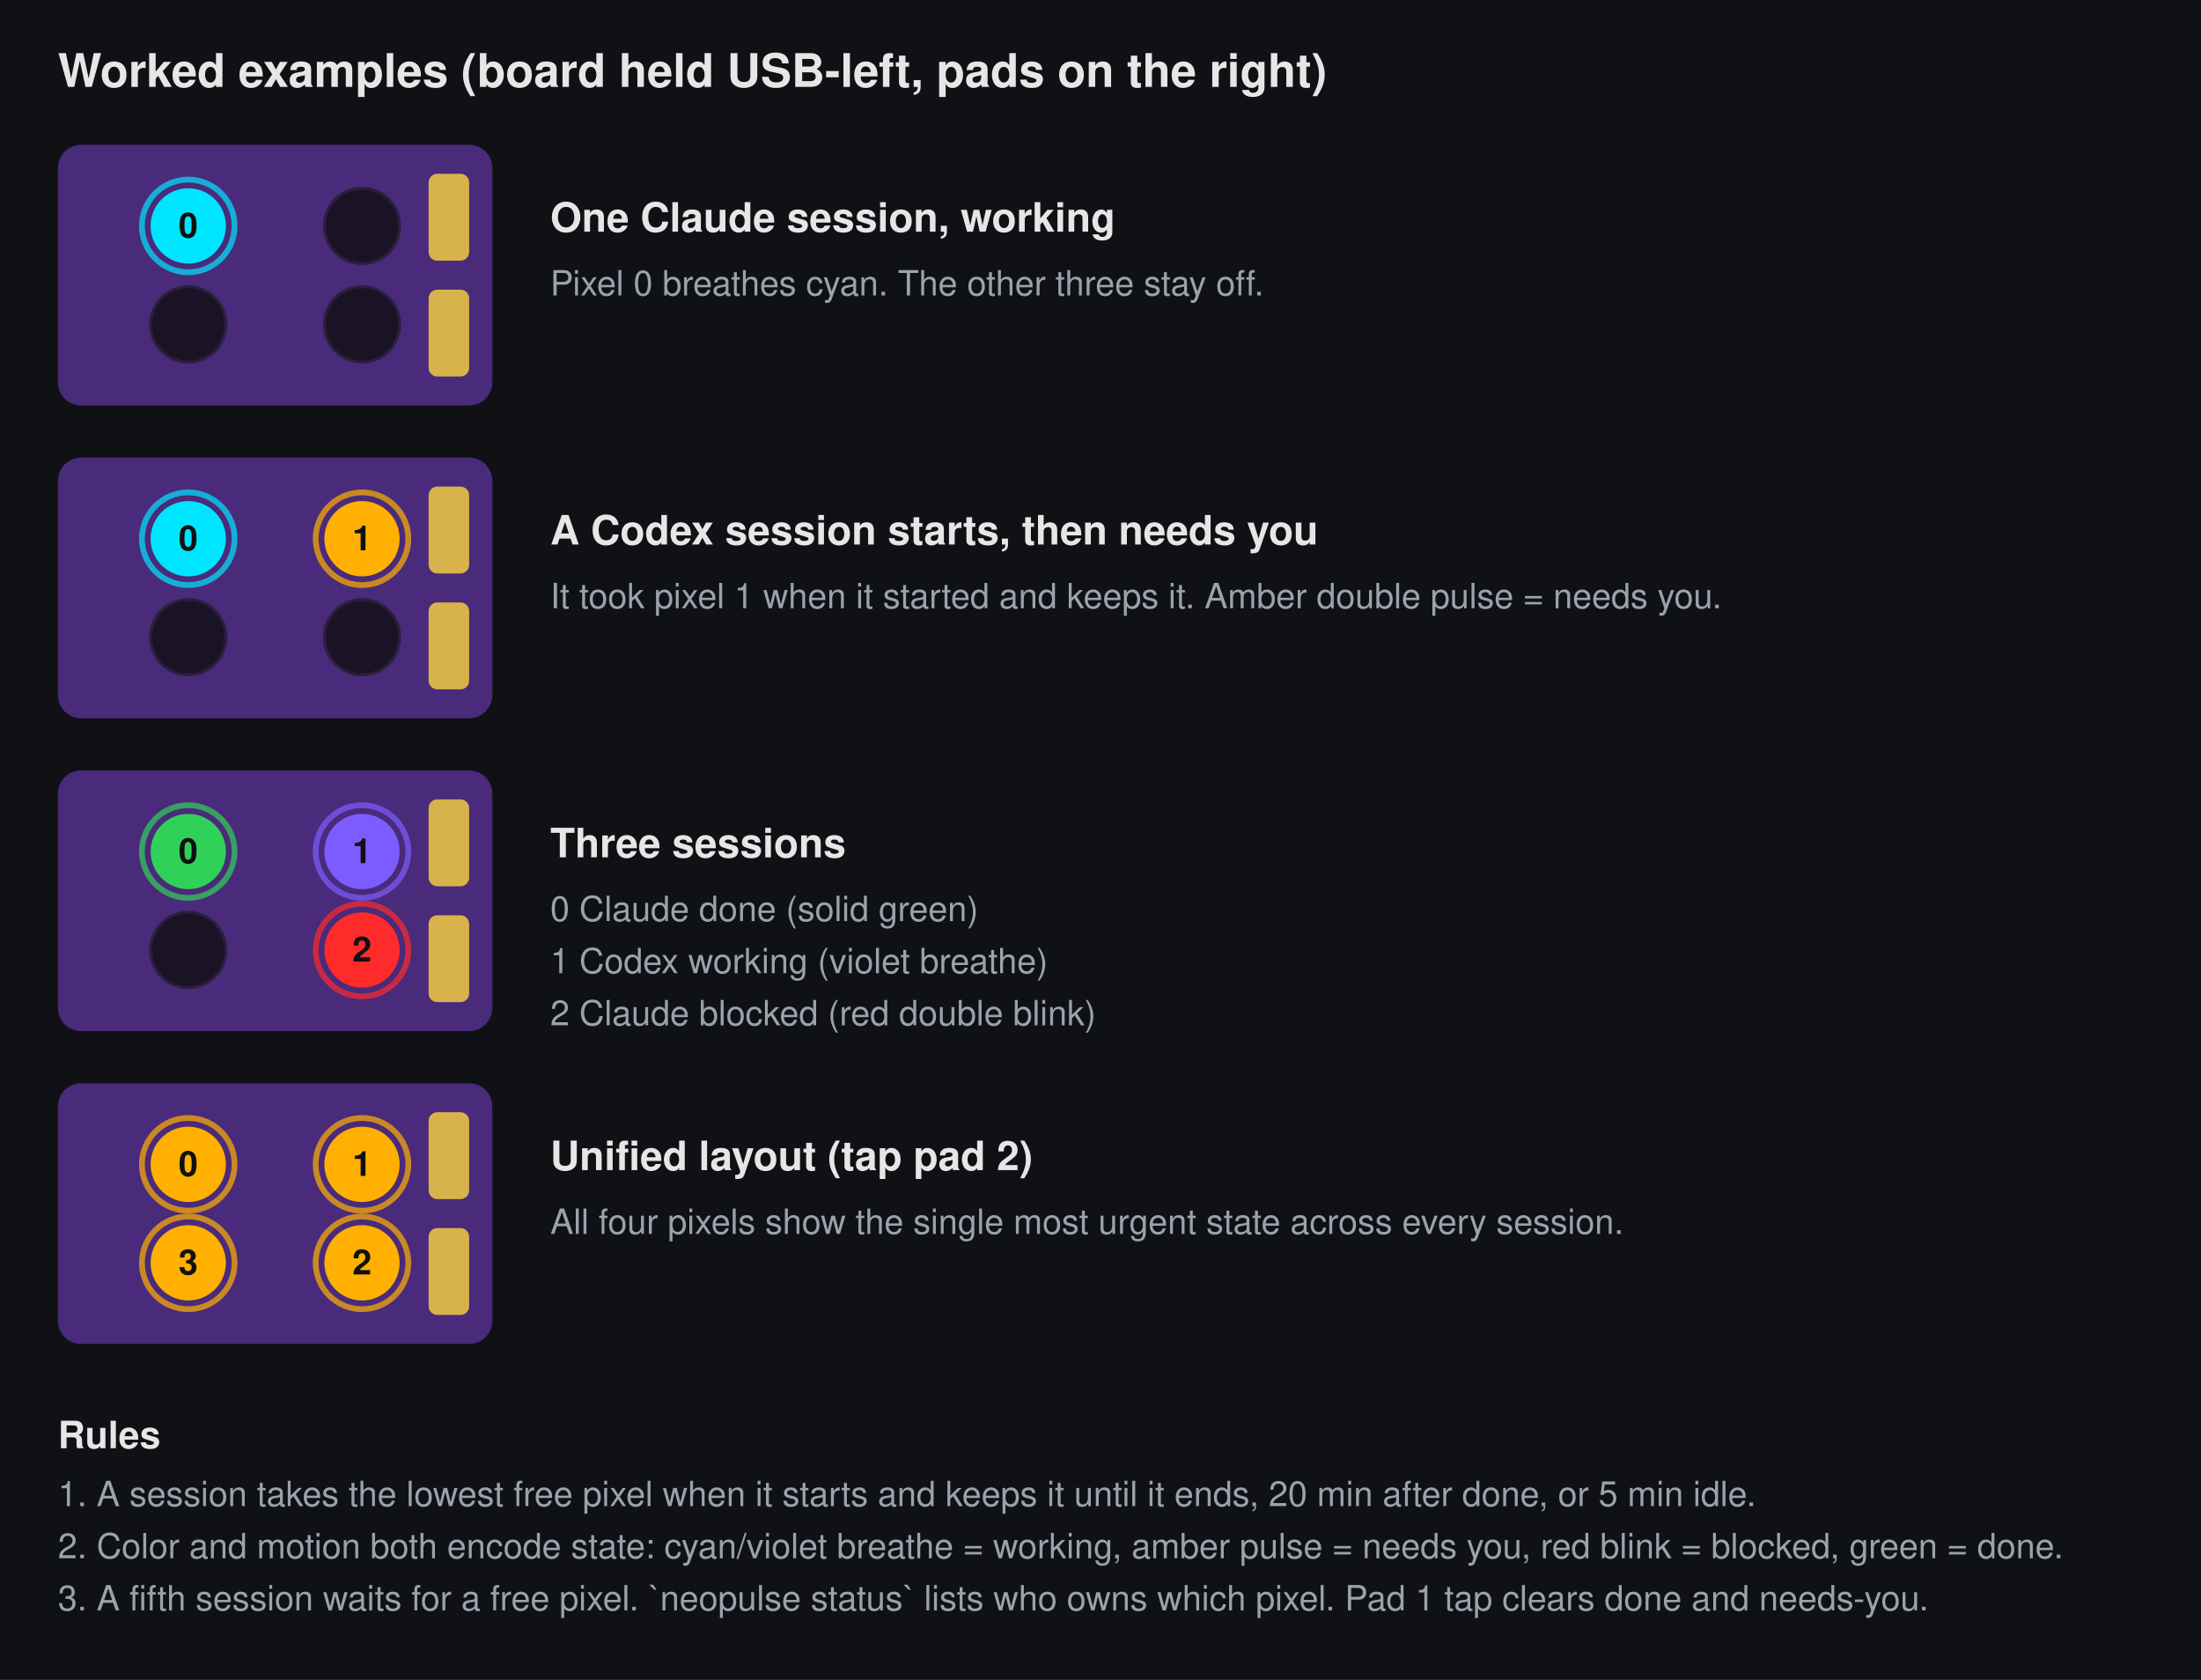
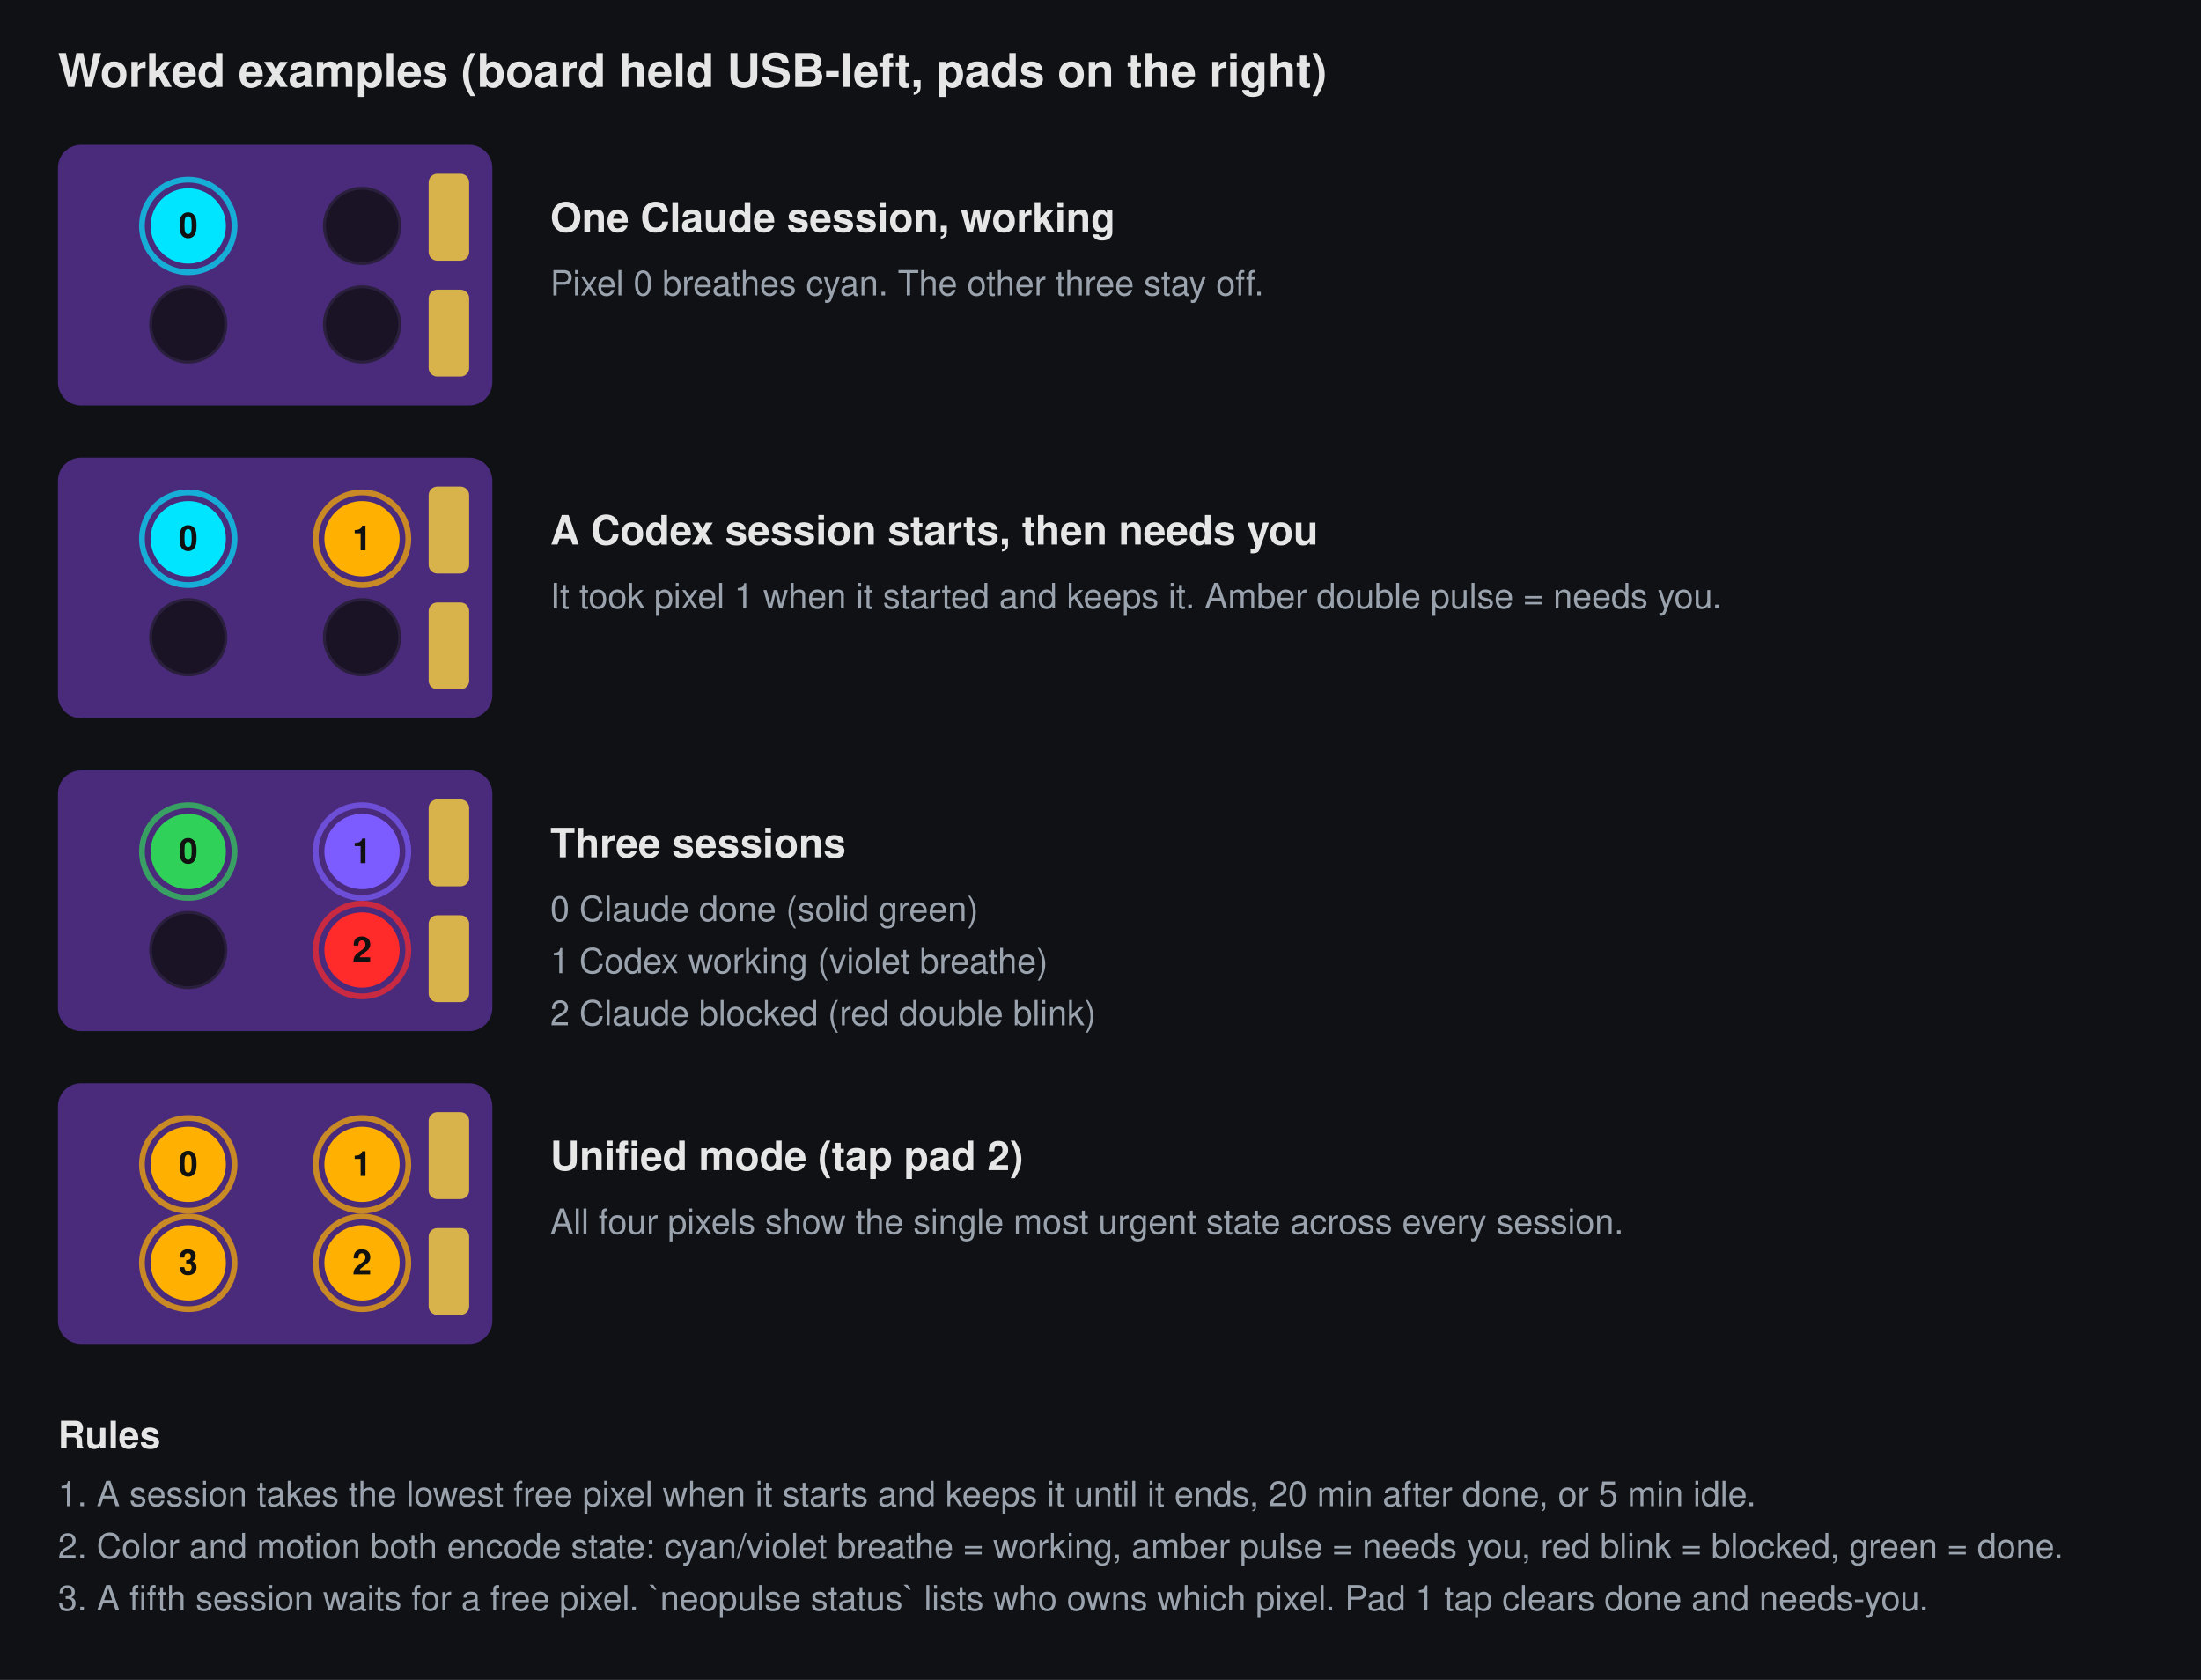
<svg xmlns="http://www.w3.org/2000/svg" width="760" height="580" viewBox="0 0 760 580" font-family="ui-sans-serif, -apple-system, Segoe UI, Helvetica, Arial, sans-serif">
  <style>
    @keyframes breathe { 0%,100% { opacity:.2 } 50% { opacity:1 } }
    @keyframes dpulse  { 0%,37.5%,100% { opacity:.15 } 12.5%,62.5% { opacity:1 } 25%,75% { opacity:.4 } 50% { opacity:.15 } }
    @keyframes blink   { 0%,25% { opacity:1 } 12.5%,37.5%,100% { opacity:.15 } }
    .w { animation: breathe 2s ease-in-out infinite } .n { animation: dpulse 2s linear infinite } .b { animation: blink 2s steps(1) infinite }
    text { fill:#e6e6e6 } .dim { fill:#9aa3ad } .num { fill:#111; font-weight:700; font-size:12px }
  </style>
  <rect width="760" height="580" fill="#0f1115" />
  <text x="20" y="30" font-size="16" font-weight="600">Worked examples (board held USB-left, pads on the right)</text>
  <g transform="translate(20,50)">
    <rect width="150" height="90" rx="8" fill="#4a2a7a" />
    <rect x="128" y="10" width="14" height="30" rx="3" fill="#d8b24a" />
    <rect x="128" y="50" width="14" height="30" rx="3" fill="#d8b24a" />
    <circle cx="45" cy="28" r="16" fill="none" stroke="#00e5ff" stroke-width="2" opacity=".7" />
    <circle cx="45" cy="28" r="13" fill="#00e5ff" class="w" />
    <text x="45" y="32" text-anchor="middle" class="num">0</text>
    <circle cx="105" cy="28" r="13" fill="#1a1326" stroke="#2a1f3d" />
    <circle cx="105" cy="62" r="13" fill="#1a1326" stroke="#2a1f3d" />
    <circle cx="45" cy="62" r="13" fill="#1a1326" stroke="#2a1f3d" />
    <text x="170" y="30" font-size="14" font-weight="600">One Claude session, working</text>
    <text x="170" y="52" font-size="12" class="dim">Pixel 0 breathes cyan. The other three stay off.</text>
  </g>
  <g transform="translate(20,158)">
    <rect width="150" height="90" rx="8" fill="#4a2a7a" />
    <rect x="128" y="10" width="14" height="30" rx="3" fill="#d8b24a" />
    <rect x="128" y="50" width="14" height="30" rx="3" fill="#d8b24a" />
    <circle cx="45" cy="28" r="16" fill="none" stroke="#00e5ff" stroke-width="2" opacity=".7" />
    <circle cx="45" cy="28" r="13" fill="#00e5ff" class="w" />
    <text x="45" y="32" text-anchor="middle" class="num">0</text>
    <circle cx="105" cy="28" r="16" fill="none" stroke="#ffb000" stroke-width="2" opacity=".7" />
    <circle cx="105" cy="28" r="13" fill="#ffb000" class="n" />
    <text x="105" y="32" text-anchor="middle" class="num">1</text>
    <circle cx="105" cy="62" r="13" fill="#1a1326" stroke="#2a1f3d" />
    <circle cx="45" cy="62" r="13" fill="#1a1326" stroke="#2a1f3d" />
    <text x="170" y="30" font-size="14" font-weight="600">A Codex session starts, then needs you</text>
    <text x="170" y="52" font-size="12" class="dim">It took pixel 1 when it started and keeps it. Amber double pulse = needs you.</text>
  </g>
  <g transform="translate(20,266)">
    <rect width="150" height="90" rx="8" fill="#4a2a7a" />
    <rect x="128" y="10" width="14" height="30" rx="3" fill="#d8b24a" />
    <rect x="128" y="50" width="14" height="30" rx="3" fill="#d8b24a" />
    <circle cx="45" cy="28" r="16" fill="none" stroke="#30d158" stroke-width="2" opacity=".7" />
    <circle cx="45" cy="28" r="13" fill="#30d158" />
    <text x="45" y="32" text-anchor="middle" class="num">0</text>
    <circle cx="105" cy="28" r="16" fill="none" stroke="#7c5cff" stroke-width="2" opacity=".7" />
    <circle cx="105" cy="28" r="13" fill="#7c5cff" class="w" />
    <text x="105" y="32" text-anchor="middle" class="num">1</text>
    <circle cx="105" cy="62" r="16" fill="none" stroke="#ff2a2a" stroke-width="2" opacity=".7" />
    <circle cx="105" cy="62" r="13" fill="#ff2a2a" class="b" />
    <text x="105" y="66" text-anchor="middle" class="num">2</text>
    <circle cx="45" cy="62" r="13" fill="#1a1326" stroke="#2a1f3d" />
    <text x="170" y="30" font-size="14" font-weight="600">Three sessions</text>
    <text x="170" y="52" font-size="12" class="dim">0 Claude done (solid green)</text>
    <text x="170" y="70" font-size="12" class="dim">1 Codex working (violet breathe)</text>
    <text x="170" y="88" font-size="12" class="dim">2 Claude blocked (red double blink)</text>
  </g>
  <g transform="translate(20,374)">
    <rect width="150" height="90" rx="8" fill="#4a2a7a" />
    <rect x="128" y="10" width="14" height="30" rx="3" fill="#d8b24a" />
    <rect x="128" y="50" width="14" height="30" rx="3" fill="#d8b24a" />
    <circle cx="45" cy="28" r="16" fill="none" stroke="#ffb000" stroke-width="2" opacity=".7" />
    <circle cx="45" cy="28" r="13" fill="#ffb000" class="n" />
    <text x="45" y="32" text-anchor="middle" class="num">0</text>
    <circle cx="105" cy="28" r="16" fill="none" stroke="#ffb000" stroke-width="2" opacity=".7" />
    <circle cx="105" cy="28" r="13" fill="#ffb000" class="n" />
    <text x="105" y="32" text-anchor="middle" class="num">1</text>
    <circle cx="105" cy="62" r="16" fill="none" stroke="#ffb000" stroke-width="2" opacity=".7" />
    <circle cx="105" cy="62" r="13" fill="#ffb000" class="n" />
    <text x="105" y="66" text-anchor="middle" class="num">2</text>
    <circle cx="45" cy="62" r="16" fill="none" stroke="#ffb000" stroke-width="2" opacity=".7" />
    <circle cx="45" cy="62" r="13" fill="#ffb000" class="n" />
    <text x="45" y="66" text-anchor="middle" class="num">3</text>
-     <text x="170" y="30" font-size="14" font-weight="600">Unified layout (tap pad 2)</text>
+     <text x="170" y="30" font-size="14" font-weight="600">Unified mode (tap pad 2)</text>
    <text x="170" y="52" font-size="12" class="dim">All four pixels show the single most urgent state across every session.</text>
  </g>
  <g transform="translate(20,500)" font-size="12">
    <text font-size="13" font-weight="600">Rules</text>
    <text y="20" class="dim">1. A session takes the lowest free pixel when it starts and keeps it until it ends, 20 min after done, or 5 min idle.</text>
    <text y="38" class="dim">2. Color and motion both encode state: cyan/violet breathe = working, amber pulse = needs you, red blink = blocked, green = done.</text>
    <text y="56" class="dim">3. A fifth session waits for a free pixel. `neopulse status` lists who owns which pixel. Pad 1 tap clears done and needs-you.</text>
  </g>
</svg>
